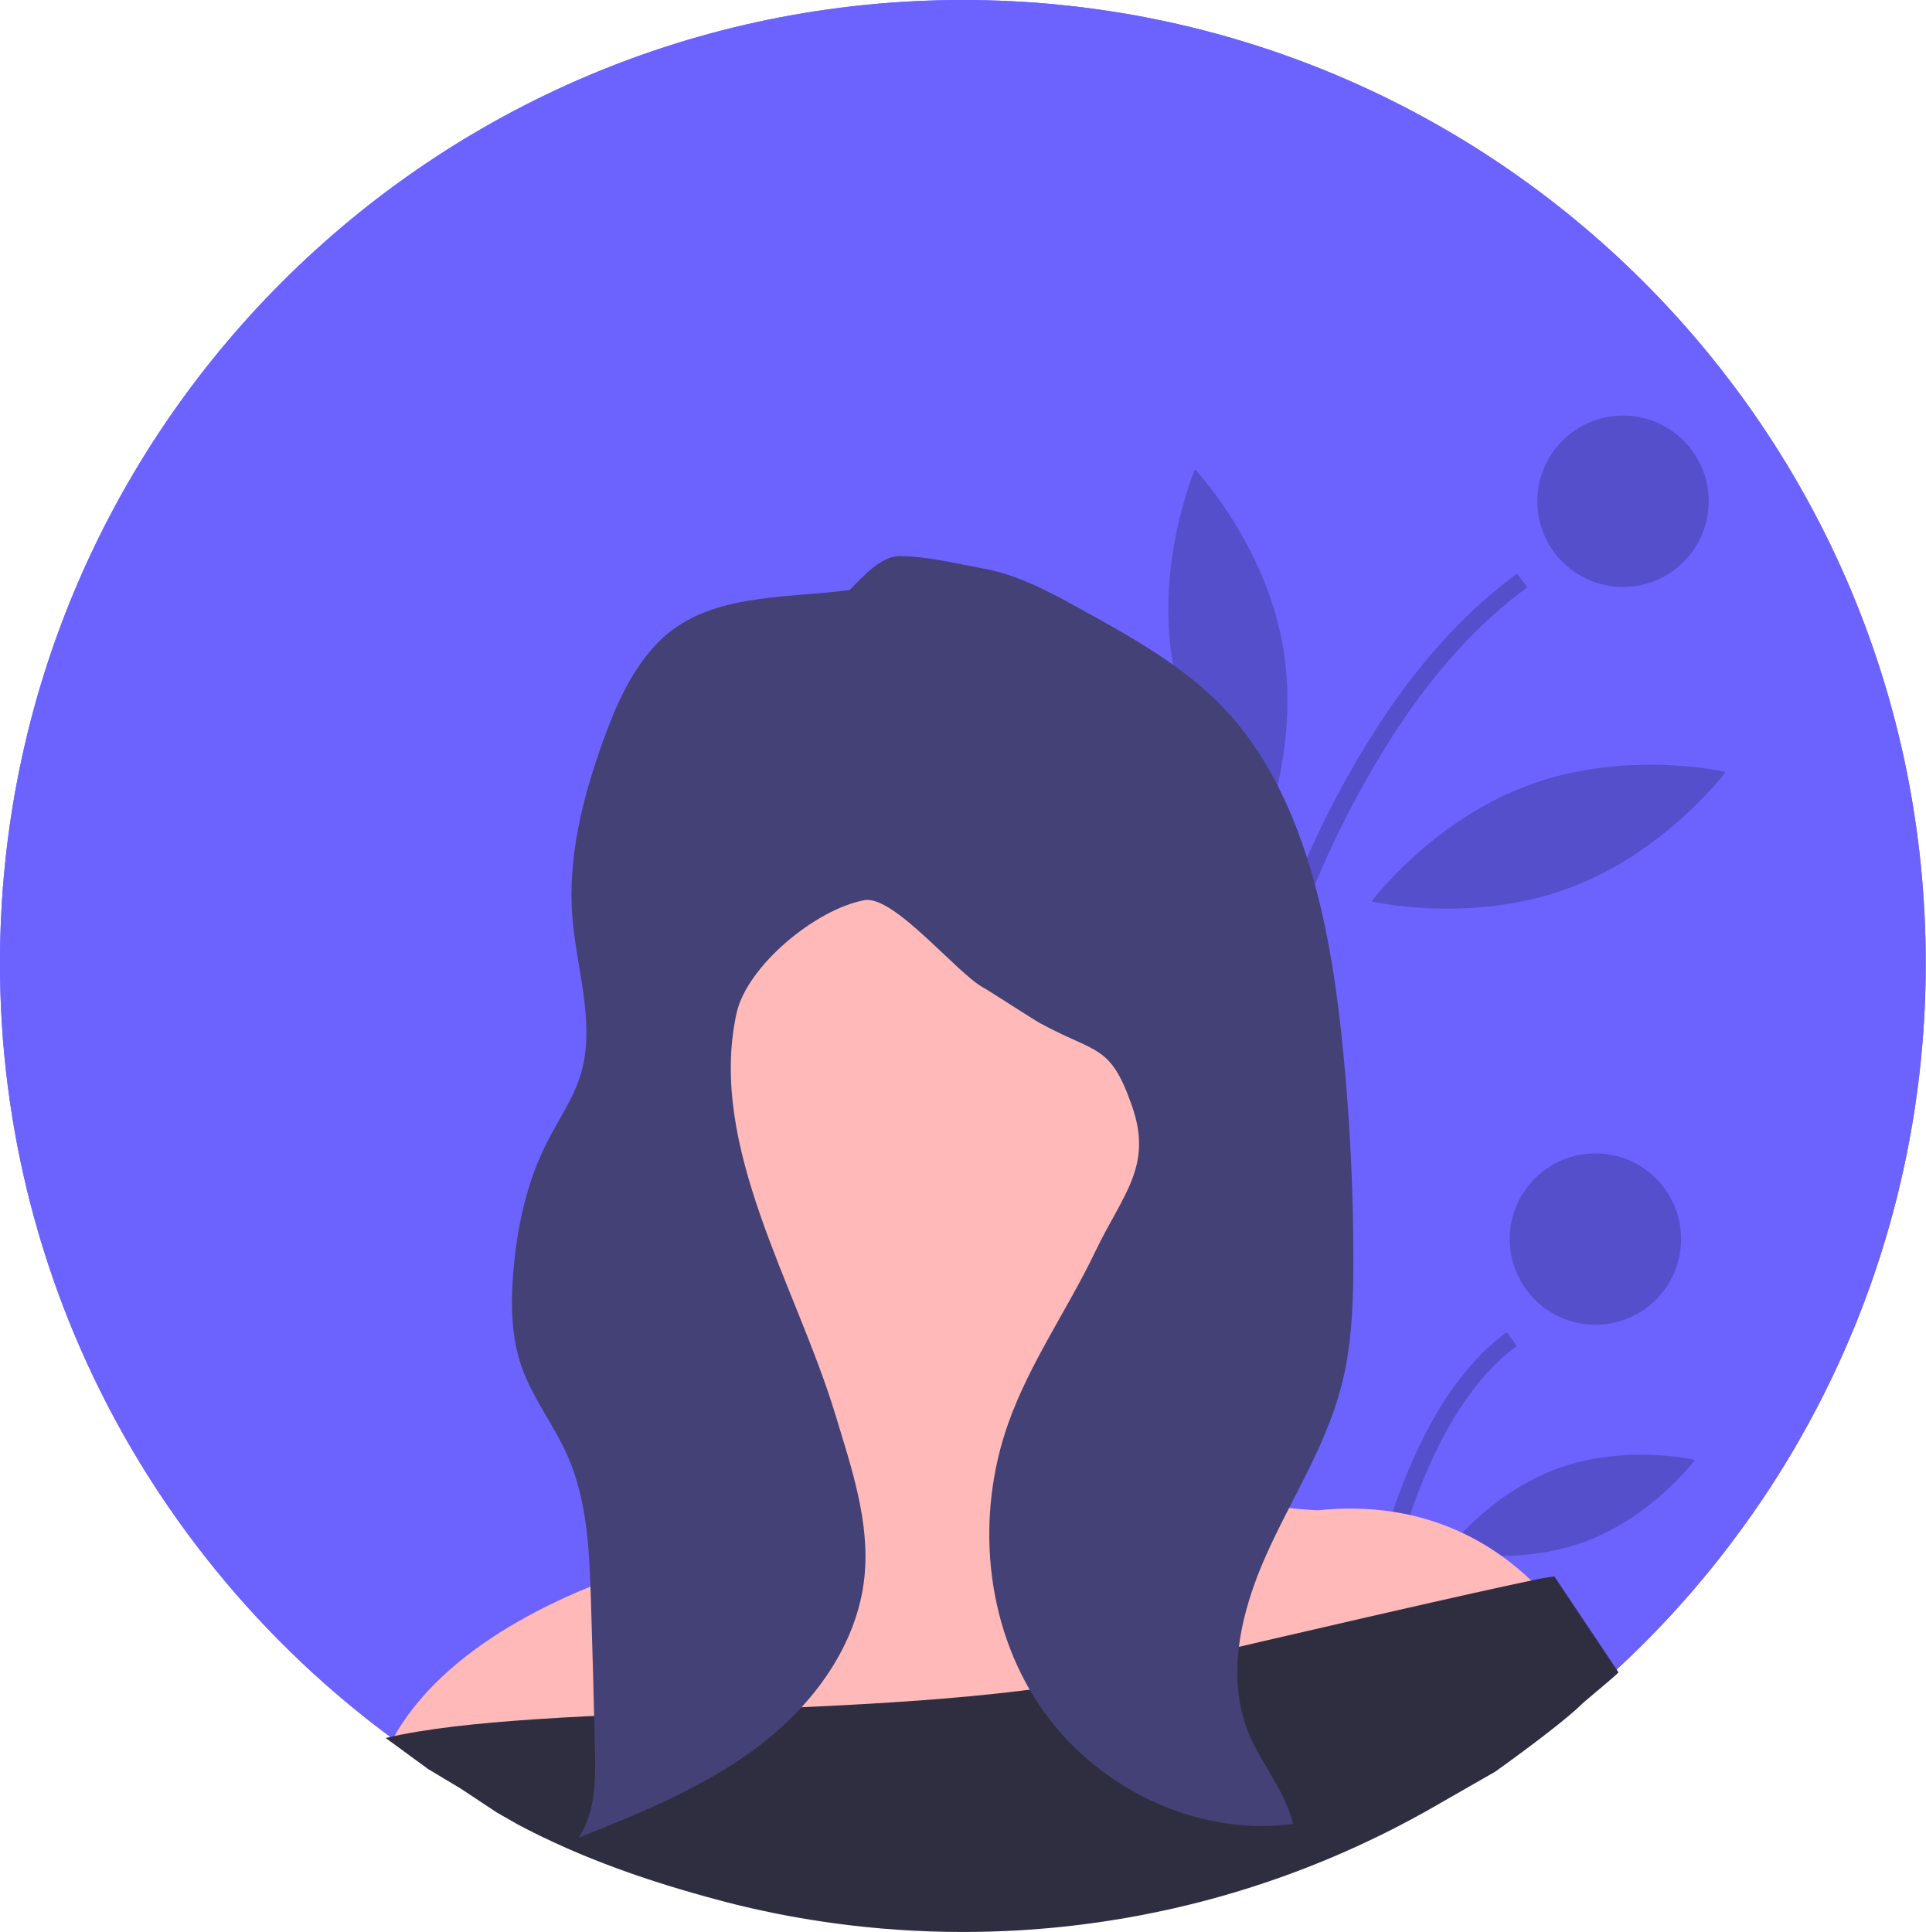
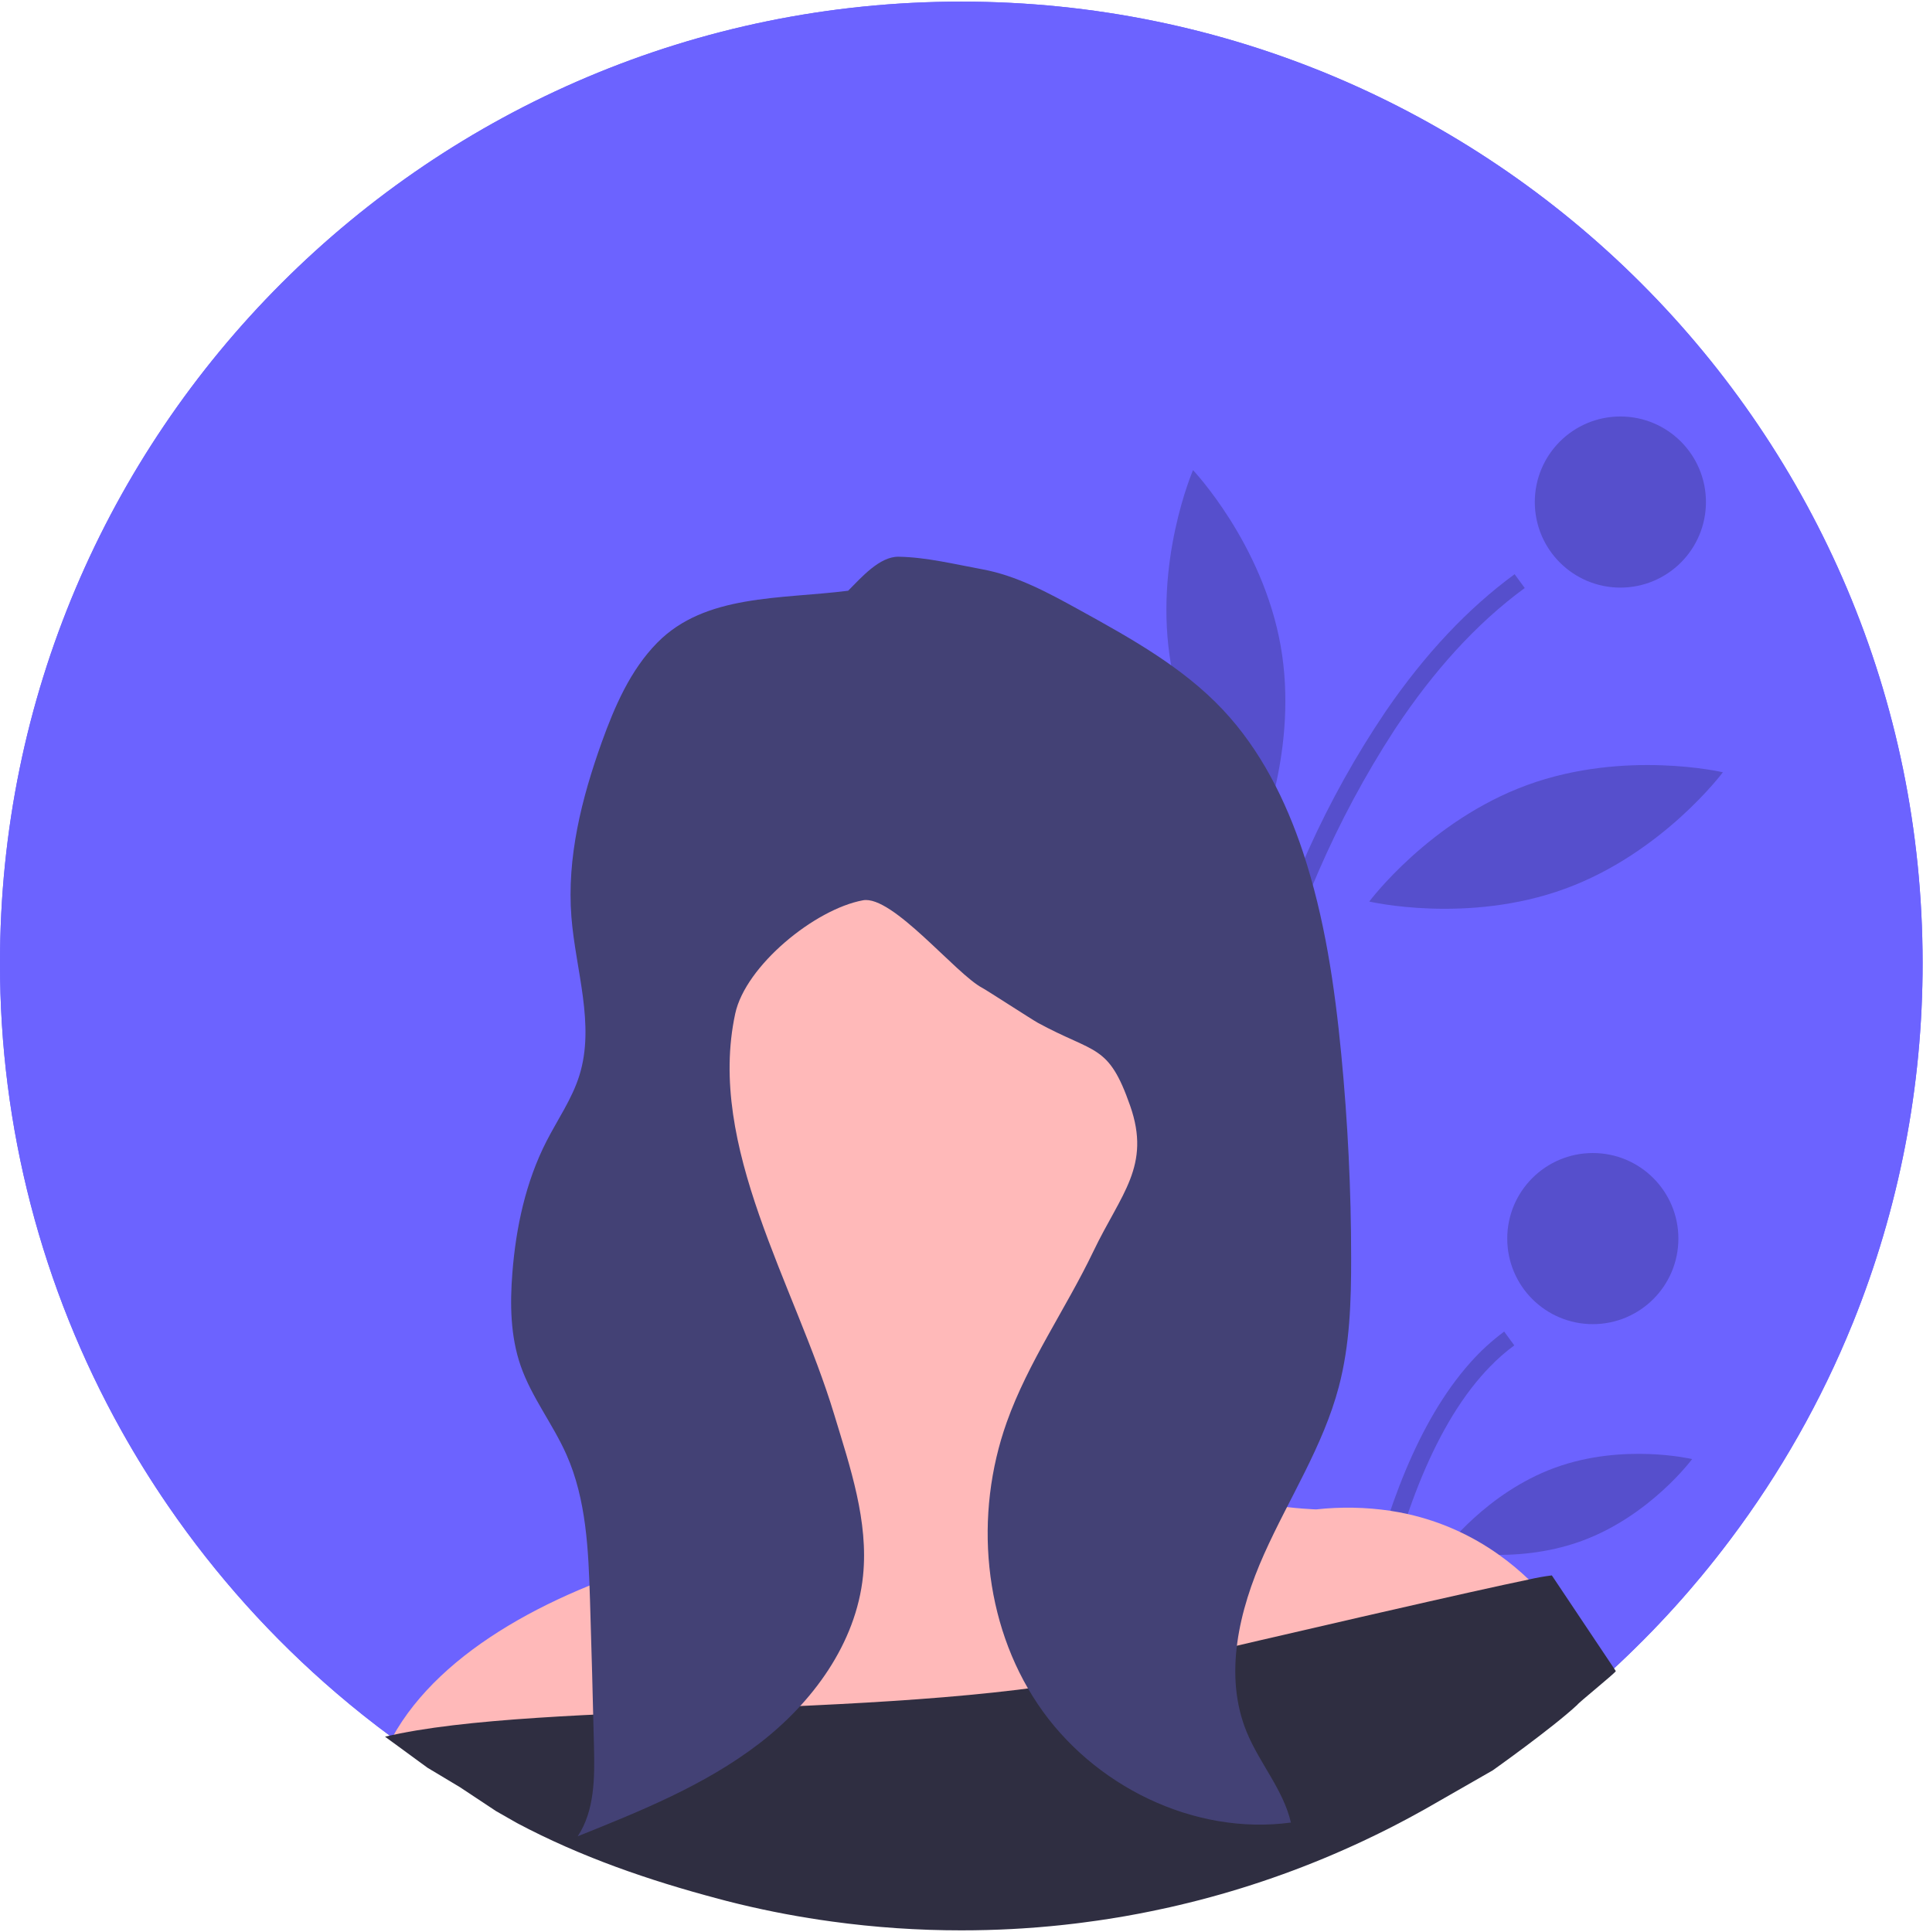
- <svg xmlns="http://www.w3.org/2000/svg" width="599.001" height="601.009" viewBox="0 0 599.001 601.009">
+ <svg xmlns="http://www.w3.org/2000/svg" width="399.001" height="401.009" viewBox="0 0 599.001 601.009">
  <g id="About-img" transform="translate(0)">
    <path id="Path_29" data-name="Path 29" d="M861,411.5a298.7,298.7,0,0,1-21.754,112.268c-.035.08-.062.151-.1.23v.009a298.185,298.185,0,0,1-37.916,67.024q-4.479,5.981-9.242,11.714c-1.161,1.4-2.339,2.791-3.518,4.165q-9.1,10.567-19.157,20.247-2.339,2.259-4.732,4.466c-.372.346-.744.682-1.117,1.028a299.371,299.371,0,0,1-24.5,20.114q-8.573,6.34-17.6,12.042-1.98,1.263-3.987,2.481-3.482,2.127-7.027,4.156-4.625,2.658-9.366,5.148c-1.276.682-2.561,1.338-3.846,1.994-1.879.966-3.766,1.9-5.671,2.809-.328.159-.656.319-.984.47-1.241.6-2.5,1.187-3.757,1.772A296.745,296.745,0,0,1,635.817,701.7c-.1.027-.186.044-.284.071-1.143.292-2.3.576-3.447.851-.859.213-1.728.416-2.6.612a2.207,2.207,0,0,1-.328.08c-1.781.417-3.562.815-5.361,1.179-1.01.213-2.02.425-3.03.629-.611.133-1.232.248-1.843.363-.771.151-1.533.292-2.3.443-.425.089-.851.16-1.285.23-.975.177-1.949.354-2.915.523-1.648.284-3.314.558-4.971.806-1.205.186-2.4.363-3.606.532-1.418.2-2.836.39-4.262.567-.39.062-.78.106-1.17.151l-1.515.186c-1.019.124-2.038.239-3.066.346-.532.062-1.054.115-1.586.168q-1.515.159-3.03.292c-1.3.124-2.605.23-3.917.337-1.595.124-3.181.239-4.785.337-1.028.062-2.056.124-3.092.177-2.641.142-5.281.239-7.939.31-1.32.035-2.649.062-3.979.08h-.027c-1.32.018-2.649.027-3.979.027a300.532,300.532,0,0,1-40.273-2.694q-14.687-1.967-28.9-5.334c-.381-.089-.762-.177-1.134-.275-.957-.222-1.905-.461-2.853-.7-.842-.213-1.675-.434-2.517-.656a297.159,297.159,0,0,1-62.558-24.093c-.1-.053-.2-.106-.3-.159-.576-.3-1.143-.594-1.71-.9q-1.874-.984-3.73-2-10.567-5.808-20.593-12.423-2.579-1.688-5.1-3.429c-.54-.372-1.072-.744-1.6-1.116-.558-.39-1.117-.78-1.666-1.17q-2.193-1.555-4.36-3.146-8.972-6.593-17.412-13.832a301.04,301.04,0,0,1-52.421-58.349q-7.775-11.325-14.514-23.375A298.074,298.074,0,0,1,262,411.5C262,246.093,396.093,112,561.5,112S861,246.093,861,411.5Z" transform="translate(-262 -112)" fill="#6c63ff" />
    <path id="Path_380" data-name="Path 380" d="M861,411.5a298.7,298.7,0,0,1-21.754,112.268c-.035.08-.062.151-.1.23v.009a298.185,298.185,0,0,1-37.916,67.024q-4.479,5.981-9.242,11.714c-1.161,1.4-2.339,2.791-3.518,4.165q-9.1,10.567-19.157,20.247-2.339,2.259-4.732,4.466c-.372.346-.744.682-1.117,1.028a299.371,299.371,0,0,1-24.5,20.114q-8.573,6.34-17.6,12.042-1.98,1.263-3.987,2.481-3.482,2.127-7.027,4.156-4.625,2.658-9.366,5.148c-1.276.682-2.561,1.338-3.846,1.994-1.879.966-3.766,1.9-5.671,2.809-.328.159-.656.319-.984.47-1.241.6-2.5,1.187-3.757,1.772A296.745,296.745,0,0,1,635.817,701.7c-.1.027-.186.044-.284.071-1.143.292-2.3.576-3.447.851-.859.213-1.728.416-2.6.612a2.207,2.207,0,0,1-.328.08c-1.781.417-3.562.815-5.361,1.179-1.01.213-2.02.425-3.03.629-.611.133-1.232.248-1.843.363-.771.151-1.533.292-2.3.443-.425.089-.851.16-1.285.23-.975.177-1.949.354-2.915.523-1.648.284-3.314.558-4.971.806-1.205.186-2.4.363-3.606.532-1.418.2-2.836.39-4.262.567-.39.062-.78.106-1.17.151l-1.515.186c-1.019.124-2.038.239-3.066.346-.532.062-1.054.115-1.586.168q-1.515.159-3.03.292c-1.3.124-2.605.23-3.917.337-1.595.124-3.181.239-4.785.337-1.028.062-2.056.124-3.092.177-2.641.142-5.281.239-7.939.31-1.32.035-2.649.062-3.979.08h-.027c-1.32.018-2.649.027-3.979.027a300.532,300.532,0,0,1-40.273-2.694q-14.687-1.967-28.9-5.334c-.381-.089-.762-.177-1.134-.275-.957-.222-1.905-.461-2.853-.7-.842-.213-1.675-.434-2.517-.656a297.159,297.159,0,0,1-62.558-24.093c-.1-.053-.2-.106-.3-.159-.576-.3-1.143-.594-1.71-.9q-1.874-.984-3.73-2-10.567-5.808-20.593-12.423-2.579-1.688-5.1-3.429c-.54-.372-1.072-.744-1.6-1.116-.558-.39-1.117-.78-1.666-1.17q-2.193-1.555-4.36-3.146-8.972-6.593-17.412-13.832a301.04,301.04,0,0,1-52.421-58.349q-7.775-11.325-14.514-23.375A298.074,298.074,0,0,1,262,411.5C262,246.093,396.093,112,561.5,112S861,246.093,861,411.5Z" transform="translate(-262 -112)" fill="#6c63ff" />
    <path id="Path_30" data-name="Path 30" d="M654.35,725.632c.957-.222,1.905-.461,2.853-.7.842-.213,1.675-.434,2.517-.656.044-1.763.106-3.7.168-5.8.523-16.446,1.754-42.923,4.661-74.822q.239-2.565.479-5.166c1.037-10.81,2.251-22.179,3.7-33.964.044-.39.1-.771.142-1.161C670.052,593.808,671.39,584,672.9,574q1.582-10.487,3.42-21.2c.089-.5.177-1,.266-1.5.354-2.065.718-4.12,1.09-6.194,1.037-5.768,2.144-11.572,3.305-17.376,4.085-20.416,8.95-40.955,14.753-60.937A488.164,488.164,0,0,1,717.467,406a300.2,300.2,0,0,1,23.694-44.154c.133-.2.266-.4.4-.6,11.652-17.554,24.97-32.449,40.175-43.587l-3.154-4.306q-21.851,16.016-40.087,42.621c-.062.089-.115.168-.177.257a290.155,290.155,0,0,0-23.853,42.763,467.323,467.323,0,0,0-22.755,61.468q-8.719,29.268-15.64,63.418-2.432,12.029-4.643,24.651c-.248,1.435-.5,2.871-.744,4.315,0,.018-.009.044-.009.062-.381,2.215-.744,4.43-1.117,6.672q-1.382,8.467-2.605,16.8-1.887,12.839-3.411,25.236-.505,4.094-.975,8.125-.665,5.689-1.258,11.227-.837,7.709-1.533,15.09l-.133,1.356c-.071.78-.142,1.56-.213,2.33C655.83,678.545,654.7,709.886,654.35,725.632Z" transform="translate(-306.691 -134.935)" opacity="0.2" />
    <path id="Path_31" data-name="Path 31" d="M731.01,730.522c.1-.053.2-.106.3-.16,1.825-.948,3.633-1.914,5.441-2.906.594-7.071,1.391-14.842,2.437-23.012.222-1.684.443-3.394.691-5.113.124-.922.257-1.852.39-2.791,1.046-7.2,2.286-14.621,3.775-22.081,6.052-30.446,16.1-61.566,32.785-80.776.895-1.037,1.808-2.029,2.756-3a59.955,59.955,0,0,1,7.629-6.69l-3.155-4.3a68.293,68.293,0,0,0-10.456,9.561q-1.661,1.848-3.243,3.846c-15.356,19.326-24.944,47.938-30.916,76.266-1.56,7.39-2.871,14.771-3.987,21.957q-.425,2.818-.815,5.582C732.915,709.088,731.772,720.589,731.01,730.522Z" transform="translate(-315.423 -165.274)" opacity="0.2" />
    <circle id="Ellipse_375" data-name="Ellipse 375" cx="26.661" cy="26.661" r="26.661" transform="translate(478.18 129.275)" opacity="0.2" />
    <circle id="Ellipse_376" data-name="Ellipse 376" cx="26.661" cy="26.661" r="26.661" transform="translate(469.595 358.782)" opacity="0.2" />
    <path id="Path_32" data-name="Path 32" d="M707.71,331.486c5.654,31.9-6.827,60.779-6.827,60.779s-21.647-22.833-27.3-54.73,6.827-60.779,6.827-60.779S702.056,299.589,707.71,331.486Z" transform="translate(-308.714 -130.767)" opacity="0.2" />
    <path id="Path_33" data-name="Path 33" d="M804.441,419.015c-30.424,11.125-61,3.986-61,3.986s18.755-25.176,49.179-36.3,61-3.986,61-3.986S834.865,407.89,804.441,419.015Z" transform="translate(-316.839 -142.579)" opacity="0.2" />
    <path id="Path_34" data-name="Path 34" d="M812.605,649.842c-21.325,7.8-42.783,2.711-42.783,2.711s13.116-17.73,34.44-25.527,42.783-2.711,42.783-2.711S833.93,642.045,812.605,649.842Z" transform="translate(-319.844 -170.17)" opacity="0.2" />
    <path id="Path_35" data-name="Path 35" d="M701.96,648.27l1.081.558C702.935,649.98,702.678,650.689,701.96,648.27Z" transform="translate(-312.114 -173.084)" fill="#2f2e41" />
    <path id="Path_36" data-name="Path 36" d="M703.526,648.426c.009.124.026.257.035.381l-.381-.195c.009-.115.018-.239.035-.363C703.3,646.7,703.2,644.864,703.526,648.426Z" transform="translate(-312.253 -172.868)" fill="#2f2e41" />
    <ellipse id="Ellipse_378" data-name="Ellipse 378" cx="73.294" cy="89.235" rx="73.294" ry="89.235" transform="translate(216.81 248.424)" fill="#ffb9b9" />
    <path id="Path_37" data-name="Path 37" d="M767.071,671.324l-.106.027-20.5,4.918L703.8,686.512l-5.822,1.4-64.9,15.569-5.511,1.329-157.45,37.783a295.667,295.667,0,0,1-31.146-14.027c-.1-.053-.2-.106-.3-.159-.576-.3-1.143-.594-1.71-.9q-1.874-.984-3.73-2-10.567-5.808-20.593-12.423-2.579-1.688-5.1-3.429c-.54-.372-1.072-.744-1.6-1.116-.558-.39-1.117-.78-1.666-1.17q-2.193-1.555-4.36-3.146c15.294-27.8,51.712-46.272,88.131-56.382,27.487-7.638,47.527-25.659,47-48-.133-5.1-21.592-15.013-22.321-20.058-1.11-8.029,10.729-28.786,8.324-36.527l81.547,13.527,19.429,23c-.249,2.3-16.1,17.745-16.008,20.058.691,17.181,16.73,13.112,29.817,20.281,1.7.93,3.447,1.8,5.219,2.605,21.461,9.756,46.724,10.421,46.724,10.421a89.953,89.953,0,0,1,23.118.434q2.791.425,5.423,1.019a78.1,78.1,0,0,1,28.453,12.733,81.18,81.18,0,0,1,9.224,7.647A73.262,73.262,0,0,1,767.071,671.324Z" transform="translate(-277.708 -163.317)" fill="#ffb9b9" />
    <path id="Path_38" data-name="Path 38" d="M819.183,696.171c-.372.346-.744.682-1.116,1.028a299.385,299.385,0,0,1-24.5,20.114q-8.573,6.34-17.6,12.042-1.98,1.263-3.987,2.481-3.482,2.127-7.027,4.156-4.625,2.658-9.366,5.148c-1.276.682-2.561,1.338-3.846,1.994-1.879.966-3.766,1.9-5.671,2.809-.328.159-.656.319-.984.47l-3.748-3.11,44.021-53.8,8.852-10.819s3.536,0,11.643,5.9a116.065,116.065,0,0,1,12.671,10.934C818.74,695.737,818.962,695.95,819.183,696.171Z" transform="translate(-316.6 -176.548)" fill="#d0cde1" />
    <path id="Path_39" data-name="Path 39" d="M790.039,695.249c-.119.567-11.808,9.994-12.019,10.532-7.806,7.265-26.328,20.4-26.328,20.4s-14.357,8.2-16.72,9.577q-4.625,2.708-9.366,5.243c-1.276.7-2.561,1.363-3.846,2.031-1.878.984-3.766,1.931-5.671,2.861-.328.162-.656.325-.984.478-1.241.614-2.5,1.209-3.757,1.8a293.208,293.208,0,0,1-50.915,18.4c-.1.027-.186.045-.284.072-1.143.3-2.295.587-3.447.866-.859.217-1.728.424-2.6.623a2.191,2.191,0,0,1-.328.081c-1.781.424-3.562.83-5.361,1.2-1.01.217-2.02.433-3.03.641-.611.135-1.232.253-1.843.37-.771.153-1.533.3-2.3.451-.425.09-.851.162-1.285.235-.975.181-1.949.361-2.915.532-1.648.289-3.314.569-4.971.821-1.205.19-2.4.37-3.606.542-1.418.208-2.836.4-4.262.578-.39.063-.78.108-1.17.153l-1.515.19c-1.019.126-2.038.244-3.066.352-.532.063-1.054.117-1.586.171q-1.515.163-3.03.3c-1.3.126-2.605.235-3.917.343-1.595.126-3.181.244-4.785.343-1.028.063-2.056.126-3.092.18-2.641.144-5.281.244-7.939.316-1.32.036-2.649.063-3.979.081H590.1c-1.32.018-2.649.027-3.979.027a295.16,295.16,0,0,1-40.273-2.744,290.748,290.748,0,0,1-28.9-5.433c-.381-.09-.762-.181-1.134-.28-.957-.226-1.905-.469-2.853-.713-.842-.217-1.675-.442-2.517-.668-21.695-5.75-42.883-13.042-62.76-23.6-.1-.054-6.415-3.66-6.513-3.715l-11.121-7.37L419.8,725.366l-13.224-9.674c48.638-11.543,164.787-4.849,231.483-20.444q2.8-.65,5.573-1.3c24.634-5.758,47.708-11.119,67.228-15.6l5.937-1.354c20.974-4.8,37.26-8.447,46.095-10.27a71.028,71.028,0,0,1,7.213-1.291L790,695.195Z" transform="translate(-286.617 -175.039)" fill="#2f2e41" />
    <path id="Path_352" data-name="Path 352" d="M531.222,157.076c-21.157,2.681-44.522,1-59.476,16.2-8.365,8.5-13.265,19.826-17.3,31.042-6.25,17.466-10.9,35.876-9.441,54.409,1.3,16.579,7.44,33.535,2.474,49.415-2.285,7.307-6.769,13.69-10.253,20.5-6.458,12.642-9.5,26.813-10.612,40.965-.774,9.734-.623,19.751,2.577,28.975,3.408,9.819,10.055,18.174,14.265,27.672,6.231,14.029,6.854,29.815,7.336,45.157s.887,30.58,1.246,45.865c.227,9.611.245,19.9-5.07,27.917C466.6,537.322,486.5,529.3,503.3,516.457s30.391-31.354,32.562-52.389c1.756-17.051-4-33.856-8.969-50.264-12.273-40.6-39.783-83.491-30.851-124.947,3.219-14.926,24.8-32.578,39.82-35.325,9.167-1.671,28.909,22.982,37.17,27.306,1.328.695,15.688,10,17.287,10.868,17.945,9.774,21.978,6.427,28.753,25.812,6.609,18.807-2.837,27.443-11.438,45.4s-20.308,34.469-26.992,53.238c-10.263,28.8-7.373,62.509,9.677,87.878s48.556,40.974,78.852,36.877c-2.37-10.234-9.8-18.5-13.784-28.229-7.242-17.664-2.36-37.982,5.428-55.41s18.42-33.676,23.291-52.181c3.436-13.029,3.852-26.643,3.833-40.115,0-21.2-1.048-42.419-3.087-63.529s-5.155-42.485-11.877-62.793c-5.4-16.286-13.265-32.034-25.029-44.524-12.519-13.3-28.814-22.319-44.817-31.156-9.573-5.268-19.354-10.6-30.1-12.576-8.5-1.558-17.428-3.776-26.1-3.918C541.043,146.394,535.376,152.894,531.222,157.076Z" transform="translate(-266.978 26.495)" fill="#434175" />
  </g>
</svg>
